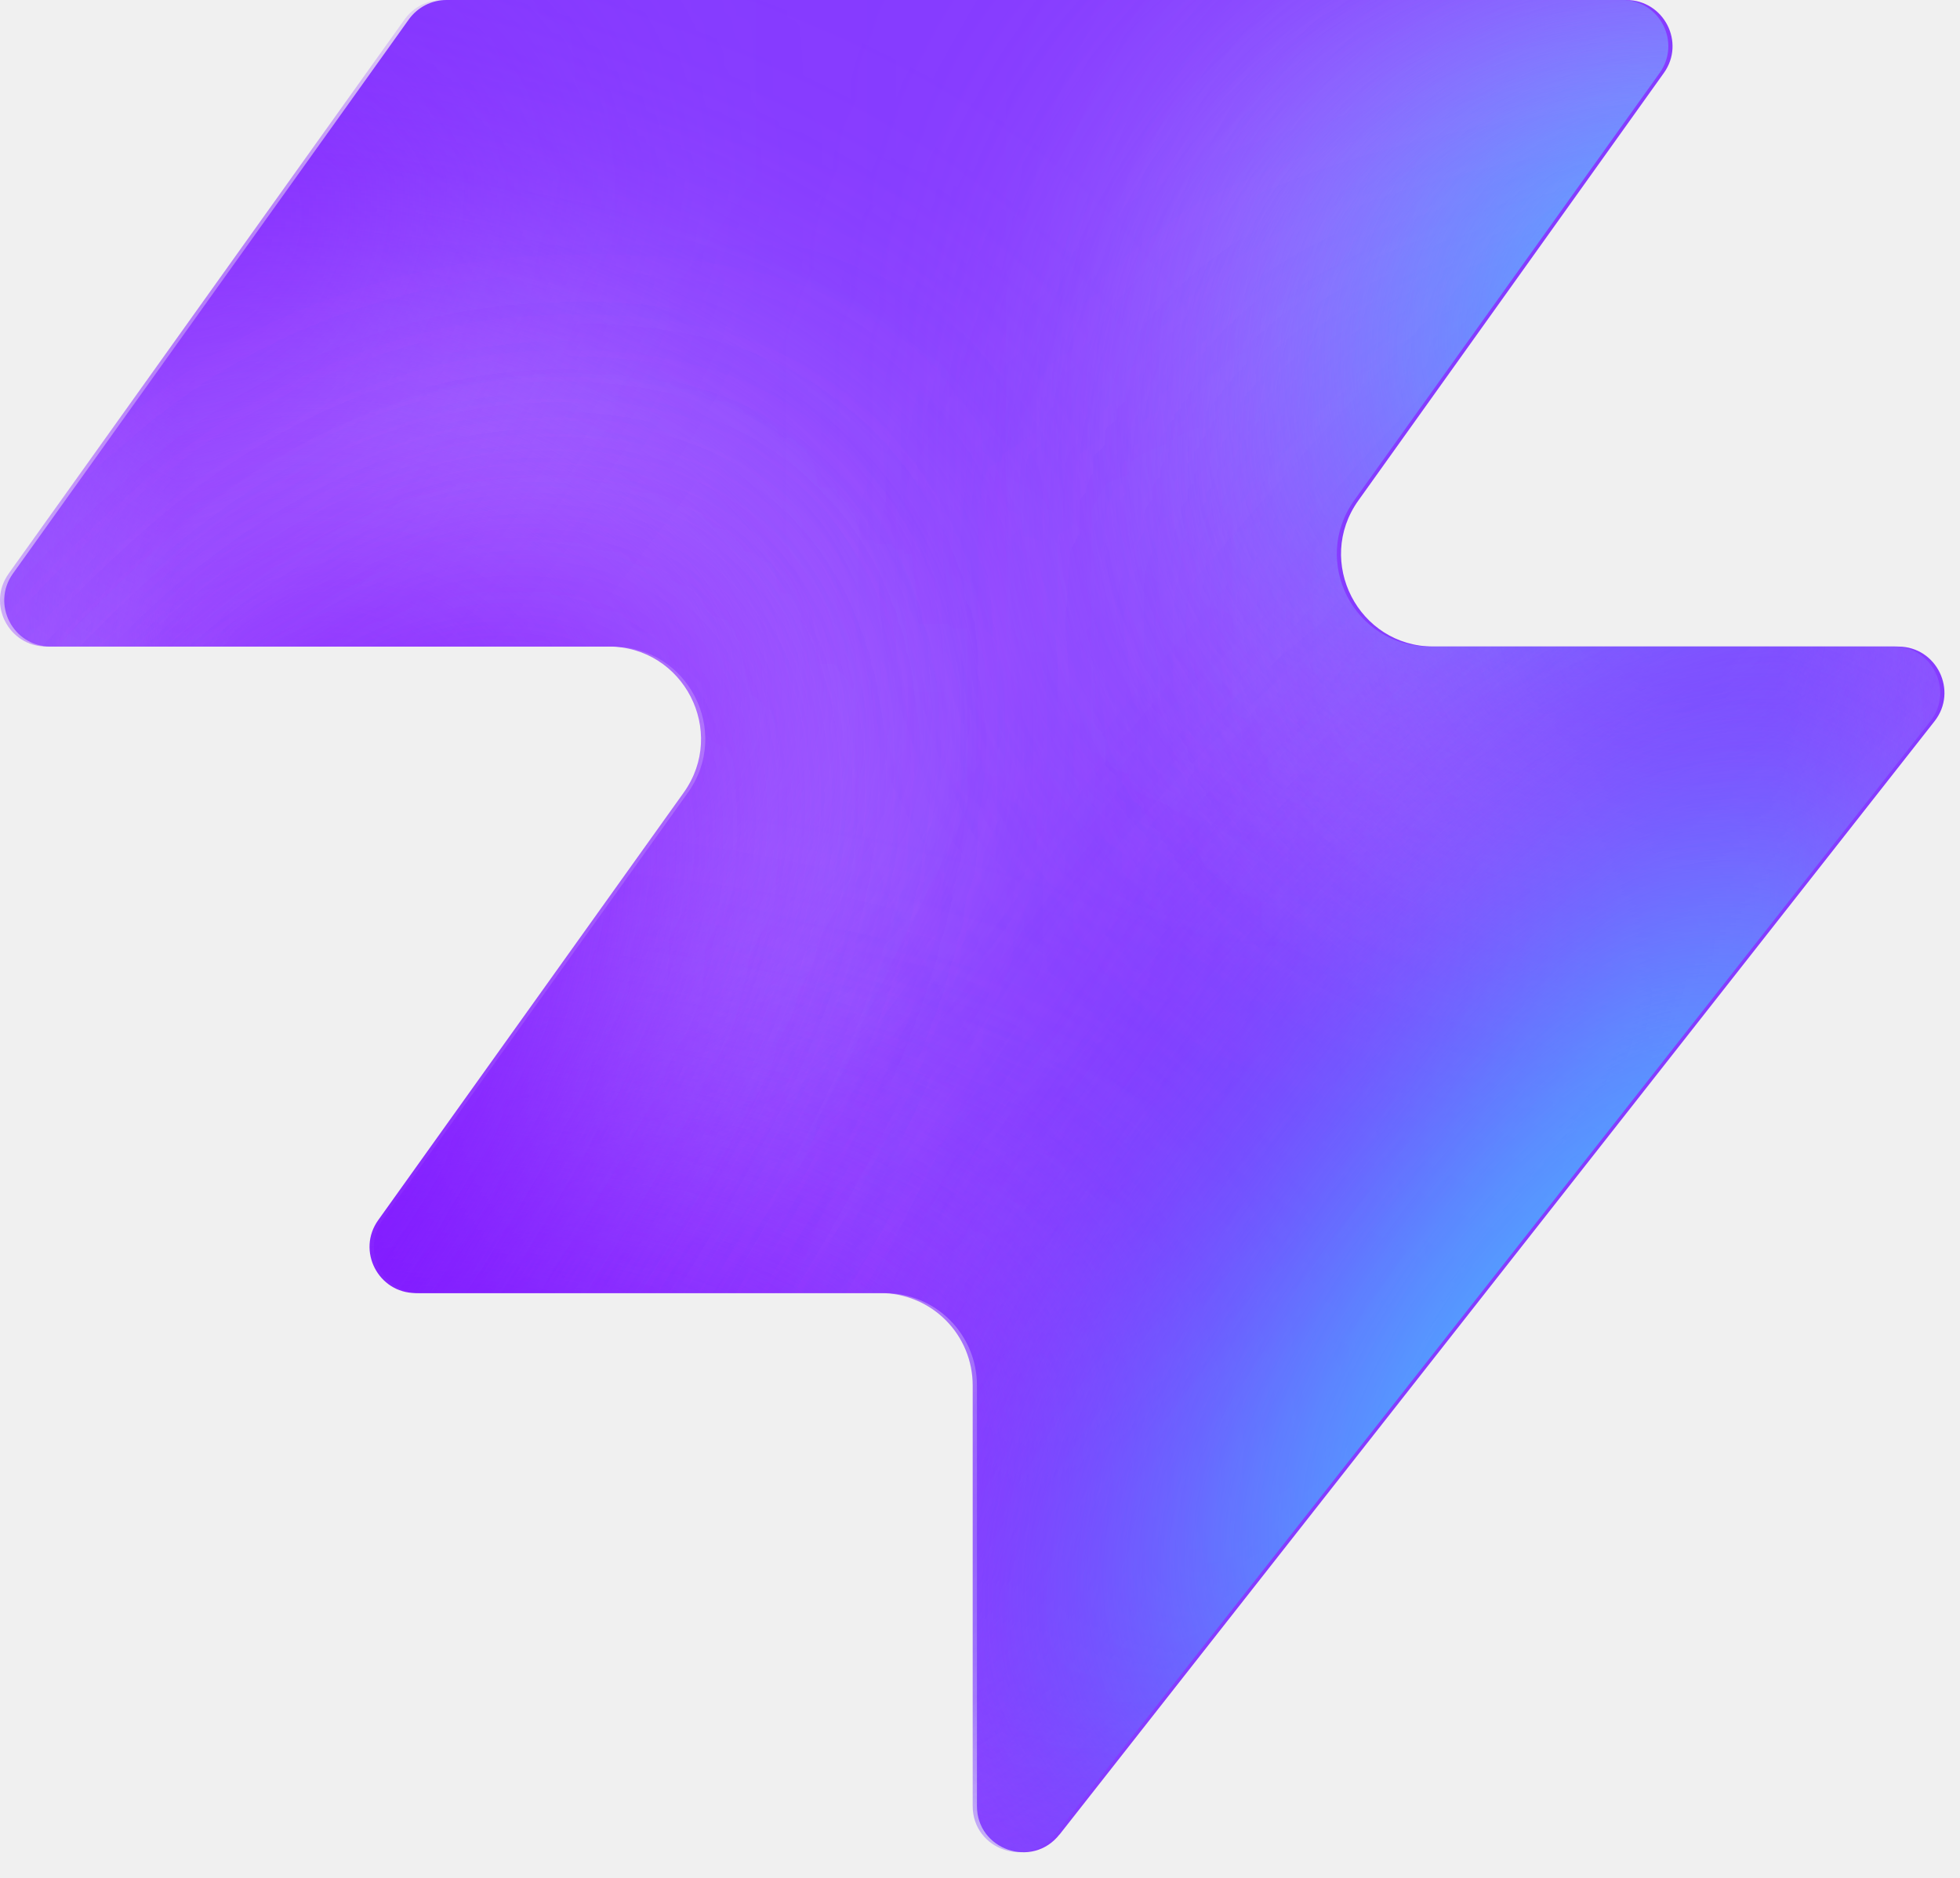
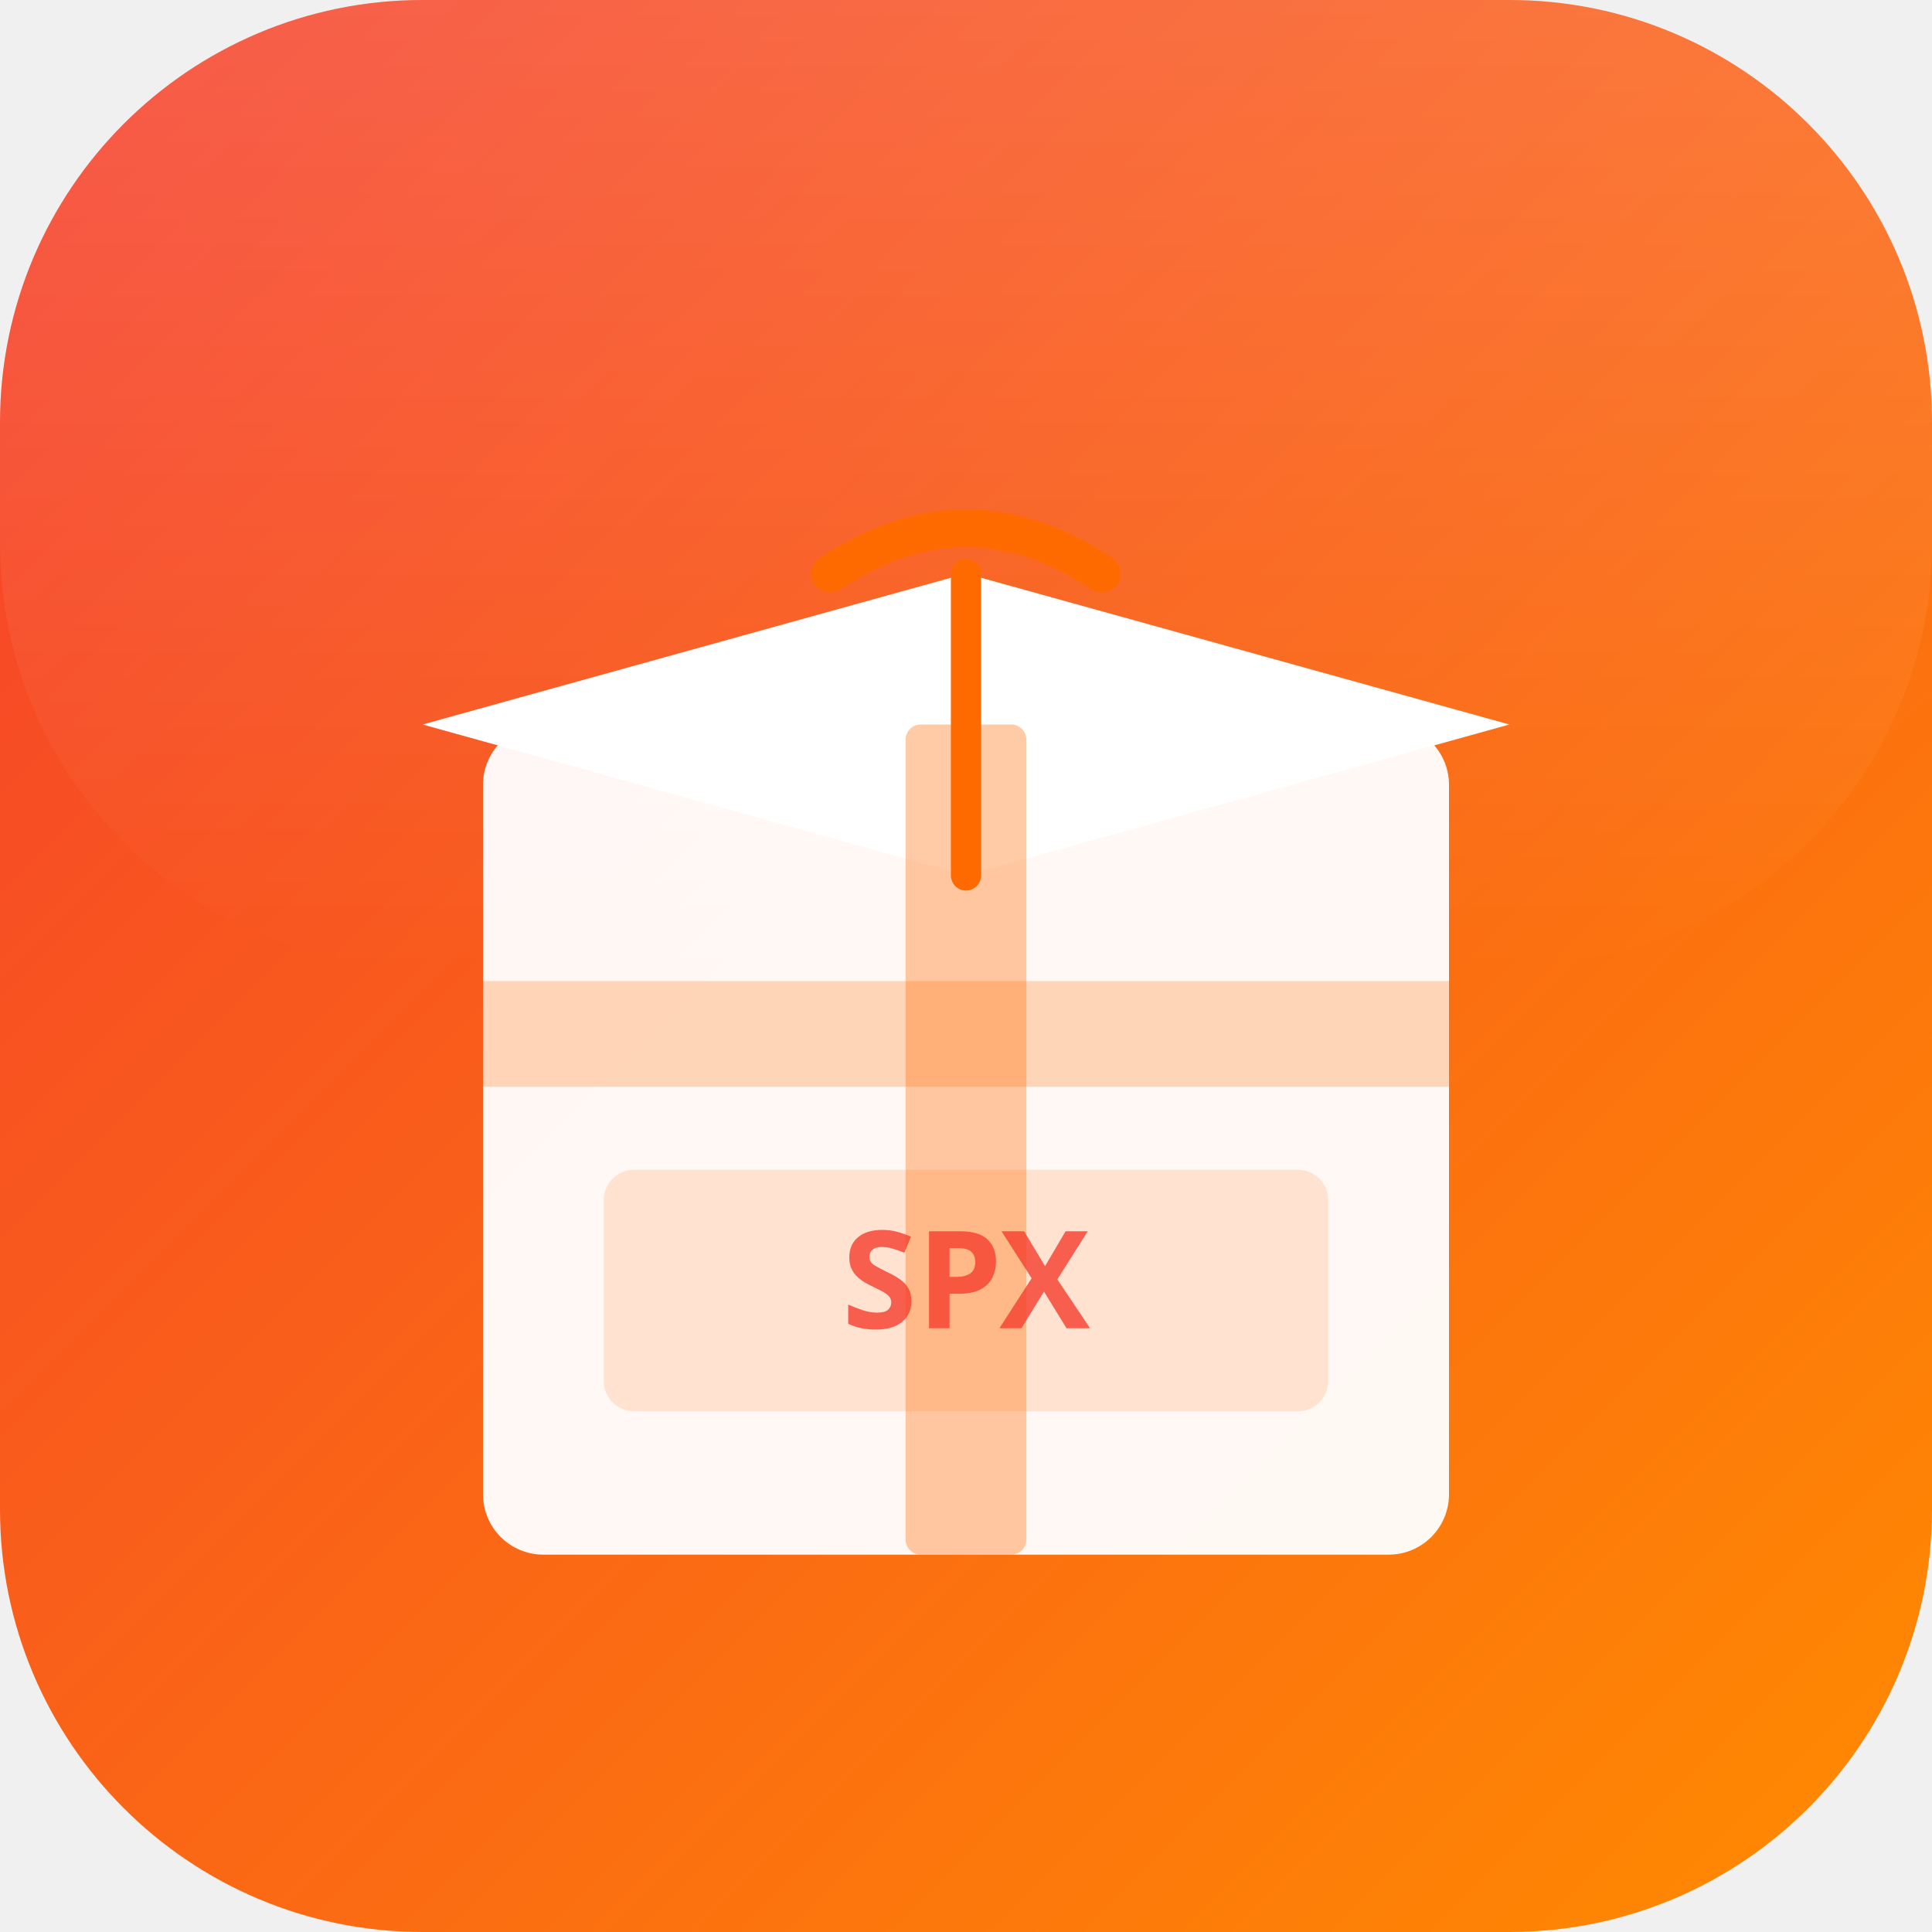
- <svg xmlns="http://www.w3.org/2000/svg" width="48" height="46" fill="none" viewBox="0 0 48 46">
-   <path fill="#863bff" d="M25.946 44.938c-.664.845-2.021.375-2.021-.698V33.937a2.26 2.26 0 0 0-2.262-2.262H10.287c-.92 0-1.456-1.04-.92-1.788l7.48-10.471c1.07-1.497 0-3.578-1.842-3.578H1.237c-.92 0-1.456-1.04-.92-1.788L10.013.474c.214-.297.556-.474.92-.474h28.894c.92 0 1.456 1.04.92 1.788l-7.48 10.471c-1.07 1.498 0 3.579 1.842 3.579h11.377c.943 0 1.473 1.088.89 1.83L25.947 44.94z" style="fill:#863bff;fill:color(display-p3 .525 .23 1);fill-opacity:1" />
-   <mask id="a" width="48" height="46" x="0" y="0" maskUnits="userSpaceOnUse" style="mask-type:alpha">
-     <path fill="#000" d="M25.842 44.938c-.664.844-2.021.375-2.021-.698V33.937a2.26 2.26 0 0 0-2.262-2.262H10.183c-.92 0-1.456-1.04-.92-1.788l7.48-10.471c1.07-1.498 0-3.579-1.842-3.579H1.133c-.92 0-1.456-1.04-.92-1.787L9.91.473c.214-.297.556-.474.92-.474h28.894c.92 0 1.456 1.04.92 1.788l-7.48 10.471c-1.07 1.498 0 3.578 1.842 3.578h11.377c.943 0 1.473 1.088.89 1.832L25.843 44.94z" style="fill:#000;fill-opacity:1" />
-   </mask>
-   <g mask="url(#a)">
-     <g filter="url(#b)">
-       <ellipse cx="5.508" cy="14.704" fill="#ede6ff" rx="5.508" ry="14.704" style="fill:#ede6ff;fill:color(display-p3 .927 .903 1);fill-opacity:1" transform="matrix(.00324 1 1 -.00324 -4.47 31.516)" />
-     </g>
-     <g filter="url(#c)">
-       <ellipse cx="10.399" cy="29.851" fill="#ede6ff" rx="10.399" ry="29.851" style="fill:#ede6ff;fill:color(display-p3 .927 .903 1);fill-opacity:1" transform="matrix(.00324 1 1 -.00324 -39.328 7.883)" />
-     </g>
-     <g filter="url(#d)">
-       <ellipse cx="5.508" cy="30.487" fill="#7e14ff" rx="5.508" ry="30.487" style="fill:#7e14ff;fill:color(display-p3 .492 .077 1);fill-opacity:1" transform="rotate(89.814 -25.913 -14.639)scale(1 -1)" />
-     </g>
-     <g filter="url(#e)">
-       <ellipse cx="5.508" cy="30.599" fill="#7e14ff" rx="5.508" ry="30.599" style="fill:#7e14ff;fill:color(display-p3 .492 .077 1);fill-opacity:1" transform="rotate(89.814 -32.644 -3.334)scale(1 -1)" />
-     </g>
-     <g filter="url(#f)">
-       <ellipse cx="5.508" cy="30.599" fill="#7e14ff" rx="5.508" ry="30.599" style="fill:#7e14ff;fill:color(display-p3 .492 .077 1);fill-opacity:1" transform="matrix(.00324 1 1 -.00324 -34.34 30.47)" />
-     </g>
-     <g filter="url(#g)">
-       <ellipse cx="14.072" cy="22.078" fill="#ede6ff" rx="14.072" ry="22.078" style="fill:#ede6ff;fill:color(display-p3 .927 .903 1);fill-opacity:1" transform="rotate(93.35 24.506 48.493)scale(-1 1)" />
-     </g>
-     <g filter="url(#h)">
-       <ellipse cx="3.47" cy="21.501" fill="#7e14ff" rx="3.47" ry="21.501" style="fill:#7e14ff;fill:color(display-p3 .492 .077 1);fill-opacity:1" transform="rotate(89.009 28.708 47.59)scale(-1 1)" />
-     </g>
-     <g filter="url(#i)">
-       <ellipse cx="3.47" cy="21.501" fill="#7e14ff" rx="3.47" ry="21.501" style="fill:#7e14ff;fill:color(display-p3 .492 .077 1);fill-opacity:1" transform="rotate(89.009 28.708 47.59)scale(-1 1)" />
-     </g>
-     <g filter="url(#j)">
-       <ellipse cx=".387" cy="8.972" fill="#7e14ff" rx="4.407" ry="29.108" style="fill:#7e14ff;fill:color(display-p3 .492 .077 1);fill-opacity:1" transform="rotate(39.51 .387 8.972)" />
-     </g>
-     <g filter="url(#k)">
-       <ellipse cx="47.523" cy="-6.092" fill="#7e14ff" rx="4.407" ry="29.108" style="fill:#7e14ff;fill:color(display-p3 .492 .077 1);fill-opacity:1" transform="rotate(37.892 47.523 -6.092)" />
-     </g>
-     <g filter="url(#l)">
-       <ellipse cx="41.412" cy="6.333" fill="#47bfff" rx="5.971" ry="9.665" style="fill:#47bfff;fill:color(display-p3 .28 .748 1);fill-opacity:1" transform="rotate(37.892 41.412 6.333)" />
-     </g>
-     <g filter="url(#m)">
-       <ellipse cx="-1.879" cy="38.332" fill="#7e14ff" rx="4.407" ry="29.108" style="fill:#7e14ff;fill:color(display-p3 .492 .077 1);fill-opacity:1" transform="rotate(37.892 -1.88 38.332)" />
-     </g>
-     <g filter="url(#n)">
-       <ellipse cx="-1.879" cy="38.332" fill="#7e14ff" rx="4.407" ry="29.108" style="fill:#7e14ff;fill:color(display-p3 .492 .077 1);fill-opacity:1" transform="rotate(37.892 -1.88 38.332)" />
-     </g>
-     <g filter="url(#o)">
-       <ellipse cx="35.651" cy="29.907" fill="#7e14ff" rx="4.407" ry="29.108" style="fill:#7e14ff;fill:color(display-p3 .492 .077 1);fill-opacity:1" transform="rotate(37.892 35.651 29.907)" />
-     </g>
-     <g filter="url(#p)">
-       <ellipse cx="38.418" cy="32.4" fill="#47bfff" rx="5.971" ry="15.297" style="fill:#47bfff;fill:color(display-p3 .28 .748 1);fill-opacity:1" transform="rotate(37.892 38.418 32.4)" />
-     </g>
-   </g>
+ <svg xmlns="http://www.w3.org/2000/svg" viewBox="0 0 512 512">
  <defs>
-     <filter id="b" width="60.045" height="41.654" x="-19.77" y="16.149" color-interpolation-filters="sRGB" filterUnits="userSpaceOnUse">
-       <feFlood flood-opacity="0" result="BackgroundImageFix" />
-       <feBlend in="SourceGraphic" in2="BackgroundImageFix" result="shape" />
-       <feGaussianBlur result="effect1_foregroundBlur_2002_17158" stdDeviation="7.659" />
-     </filter>
-     <filter id="c" width="90.34" height="51.437" x="-54.613" y="-7.533" color-interpolation-filters="sRGB" filterUnits="userSpaceOnUse">
-       <feFlood flood-opacity="0" result="BackgroundImageFix" />
-       <feBlend in="SourceGraphic" in2="BackgroundImageFix" result="shape" />
-       <feGaussianBlur result="effect1_foregroundBlur_2002_17158" stdDeviation="7.659" />
-     </filter>
-     <filter id="d" width="79.355" height="29.4" x="-49.64" y="2.03" color-interpolation-filters="sRGB" filterUnits="userSpaceOnUse">
-       <feFlood flood-opacity="0" result="BackgroundImageFix" />
-       <feBlend in="SourceGraphic" in2="BackgroundImageFix" result="shape" />
-       <feGaussianBlur result="effect1_foregroundBlur_2002_17158" stdDeviation="4.596" />
-     </filter>
-     <filter id="e" width="79.579" height="29.4" x="-45.045" y="20.029" color-interpolation-filters="sRGB" filterUnits="userSpaceOnUse">
-       <feFlood flood-opacity="0" result="BackgroundImageFix" />
-       <feBlend in="SourceGraphic" in2="BackgroundImageFix" result="shape" />
-       <feGaussianBlur result="effect1_foregroundBlur_2002_17158" stdDeviation="4.596" />
-     </filter>
-     <filter id="f" width="79.579" height="29.4" x="-43.513" y="21.178" color-interpolation-filters="sRGB" filterUnits="userSpaceOnUse">
-       <feFlood flood-opacity="0" result="BackgroundImageFix" />
-       <feBlend in="SourceGraphic" in2="BackgroundImageFix" result="shape" />
-       <feGaussianBlur result="effect1_foregroundBlur_2002_17158" stdDeviation="4.596" />
-     </filter>
-     <filter id="g" width="74.749" height="58.852" x="15.756" y="-17.901" color-interpolation-filters="sRGB" filterUnits="userSpaceOnUse">
-       <feFlood flood-opacity="0" result="BackgroundImageFix" />
-       <feBlend in="SourceGraphic" in2="BackgroundImageFix" result="shape" />
-       <feGaussianBlur result="effect1_foregroundBlur_2002_17158" stdDeviation="7.659" />
-     </filter>
-     <filter id="h" width="61.377" height="25.362" x="23.548" y="2.284" color-interpolation-filters="sRGB" filterUnits="userSpaceOnUse">
-       <feFlood flood-opacity="0" result="BackgroundImageFix" />
-       <feBlend in="SourceGraphic" in2="BackgroundImageFix" result="shape" />
-       <feGaussianBlur result="effect1_foregroundBlur_2002_17158" stdDeviation="4.596" />
-     </filter>
-     <filter id="i" width="61.377" height="25.362" x="23.548" y="2.284" color-interpolation-filters="sRGB" filterUnits="userSpaceOnUse">
-       <feFlood flood-opacity="0" result="BackgroundImageFix" />
-       <feBlend in="SourceGraphic" in2="BackgroundImageFix" result="shape" />
-       <feGaussianBlur result="effect1_foregroundBlur_2002_17158" stdDeviation="4.596" />
-     </filter>
-     <filter id="j" width="56.045" height="63.649" x="-27.636" y="-22.853" color-interpolation-filters="sRGB" filterUnits="userSpaceOnUse">
-       <feFlood flood-opacity="0" result="BackgroundImageFix" />
-       <feBlend in="SourceGraphic" in2="BackgroundImageFix" result="shape" />
-       <feGaussianBlur result="effect1_foregroundBlur_2002_17158" stdDeviation="4.596" />
-     </filter>
-     <filter id="k" width="54.814" height="64.646" x="20.116" y="-38.415" color-interpolation-filters="sRGB" filterUnits="userSpaceOnUse">
-       <feFlood flood-opacity="0" result="BackgroundImageFix" />
-       <feBlend in="SourceGraphic" in2="BackgroundImageFix" result="shape" />
-       <feGaussianBlur result="effect1_foregroundBlur_2002_17158" stdDeviation="4.596" />
-     </filter>
-     <filter id="l" width="33.541" height="35.313" x="24.641" y="-11.323" color-interpolation-filters="sRGB" filterUnits="userSpaceOnUse">
-       <feFlood flood-opacity="0" result="BackgroundImageFix" />
-       <feBlend in="SourceGraphic" in2="BackgroundImageFix" result="shape" />
-       <feGaussianBlur result="effect1_foregroundBlur_2002_17158" stdDeviation="4.596" />
-     </filter>
-     <filter id="m" width="54.814" height="64.646" x="-29.286" y="6.009" color-interpolation-filters="sRGB" filterUnits="userSpaceOnUse">
-       <feFlood flood-opacity="0" result="BackgroundImageFix" />
-       <feBlend in="SourceGraphic" in2="BackgroundImageFix" result="shape" />
-       <feGaussianBlur result="effect1_foregroundBlur_2002_17158" stdDeviation="4.596" />
-     </filter>
-     <filter id="n" width="54.814" height="64.646" x="-29.286" y="6.009" color-interpolation-filters="sRGB" filterUnits="userSpaceOnUse">
-       <feFlood flood-opacity="0" result="BackgroundImageFix" />
-       <feBlend in="SourceGraphic" in2="BackgroundImageFix" result="shape" />
-       <feGaussianBlur result="effect1_foregroundBlur_2002_17158" stdDeviation="4.596" />
-     </filter>
-     <filter id="o" width="54.814" height="64.646" x="8.244" y="-2.416" color-interpolation-filters="sRGB" filterUnits="userSpaceOnUse">
-       <feFlood flood-opacity="0" result="BackgroundImageFix" />
-       <feBlend in="SourceGraphic" in2="BackgroundImageFix" result="shape" />
-       <feGaussianBlur result="effect1_foregroundBlur_2002_17158" stdDeviation="4.596" />
-     </filter>
-     <filter id="p" width="39.409" height="43.623" x="18.713" y="10.588" color-interpolation-filters="sRGB" filterUnits="userSpaceOnUse">
-       <feFlood flood-opacity="0" result="BackgroundImageFix" />
-       <feBlend in="SourceGraphic" in2="BackgroundImageFix" result="shape" />
-       <feGaussianBlur result="effect1_foregroundBlur_2002_17158" stdDeviation="4.596" />
-     </filter>
+     <linearGradient id="bg" x1="0%" y1="0%" x2="100%" y2="100%">
+       <stop offset="0%" style="stop-color:#F53D2D" />
+       <stop offset="100%" style="stop-color:#FF8C00" />
+     </linearGradient>
+     <linearGradient id="shine" x1="0%" y1="0%" x2="0%" y2="100%">
+       <stop offset="0%" style="stop-color:#ffffff;stop-opacity:0.15" />
+       <stop offset="100%" style="stop-color:#ffffff;stop-opacity:0" />
+     </linearGradient>
  </defs>
+   <rect width="512" height="512" rx="112" fill="url(#bg)" />
+   <rect width="512" height="256" rx="112" fill="url(#shine)" />
+   <rect x="128" y="192" width="256" height="220" rx="16" fill="white" opacity="0.95" />
+   <path d="M112 192 L256 152 L400 192 L256 232 Z" fill="white" />
+   <path d="M256 152 L256 232" stroke="#FF6A00" stroke-width="8" stroke-linecap="round" />
+   <path d="M220 152 Q256 128 292 152" stroke="#FF6A00" stroke-width="10" fill="none" stroke-linecap="round" />
+   <rect x="240" y="192" width="32" height="220" fill="#FF6A00" opacity="0.35" rx="4" />
+   <rect x="128" y="260" width="256" height="28" fill="#FF6A00" opacity="0.25" rx="0" />
+   <rect x="160" y="310" width="192" height="64" rx="8" fill="#FF6A00" opacity="0.15" />
+   <text x="256" y="352" font-family="Arial Black, sans-serif" font-size="36" font-weight="900" fill="#F53D2D" text-anchor="middle" opacity="0.8">SPX</text>
</svg>
